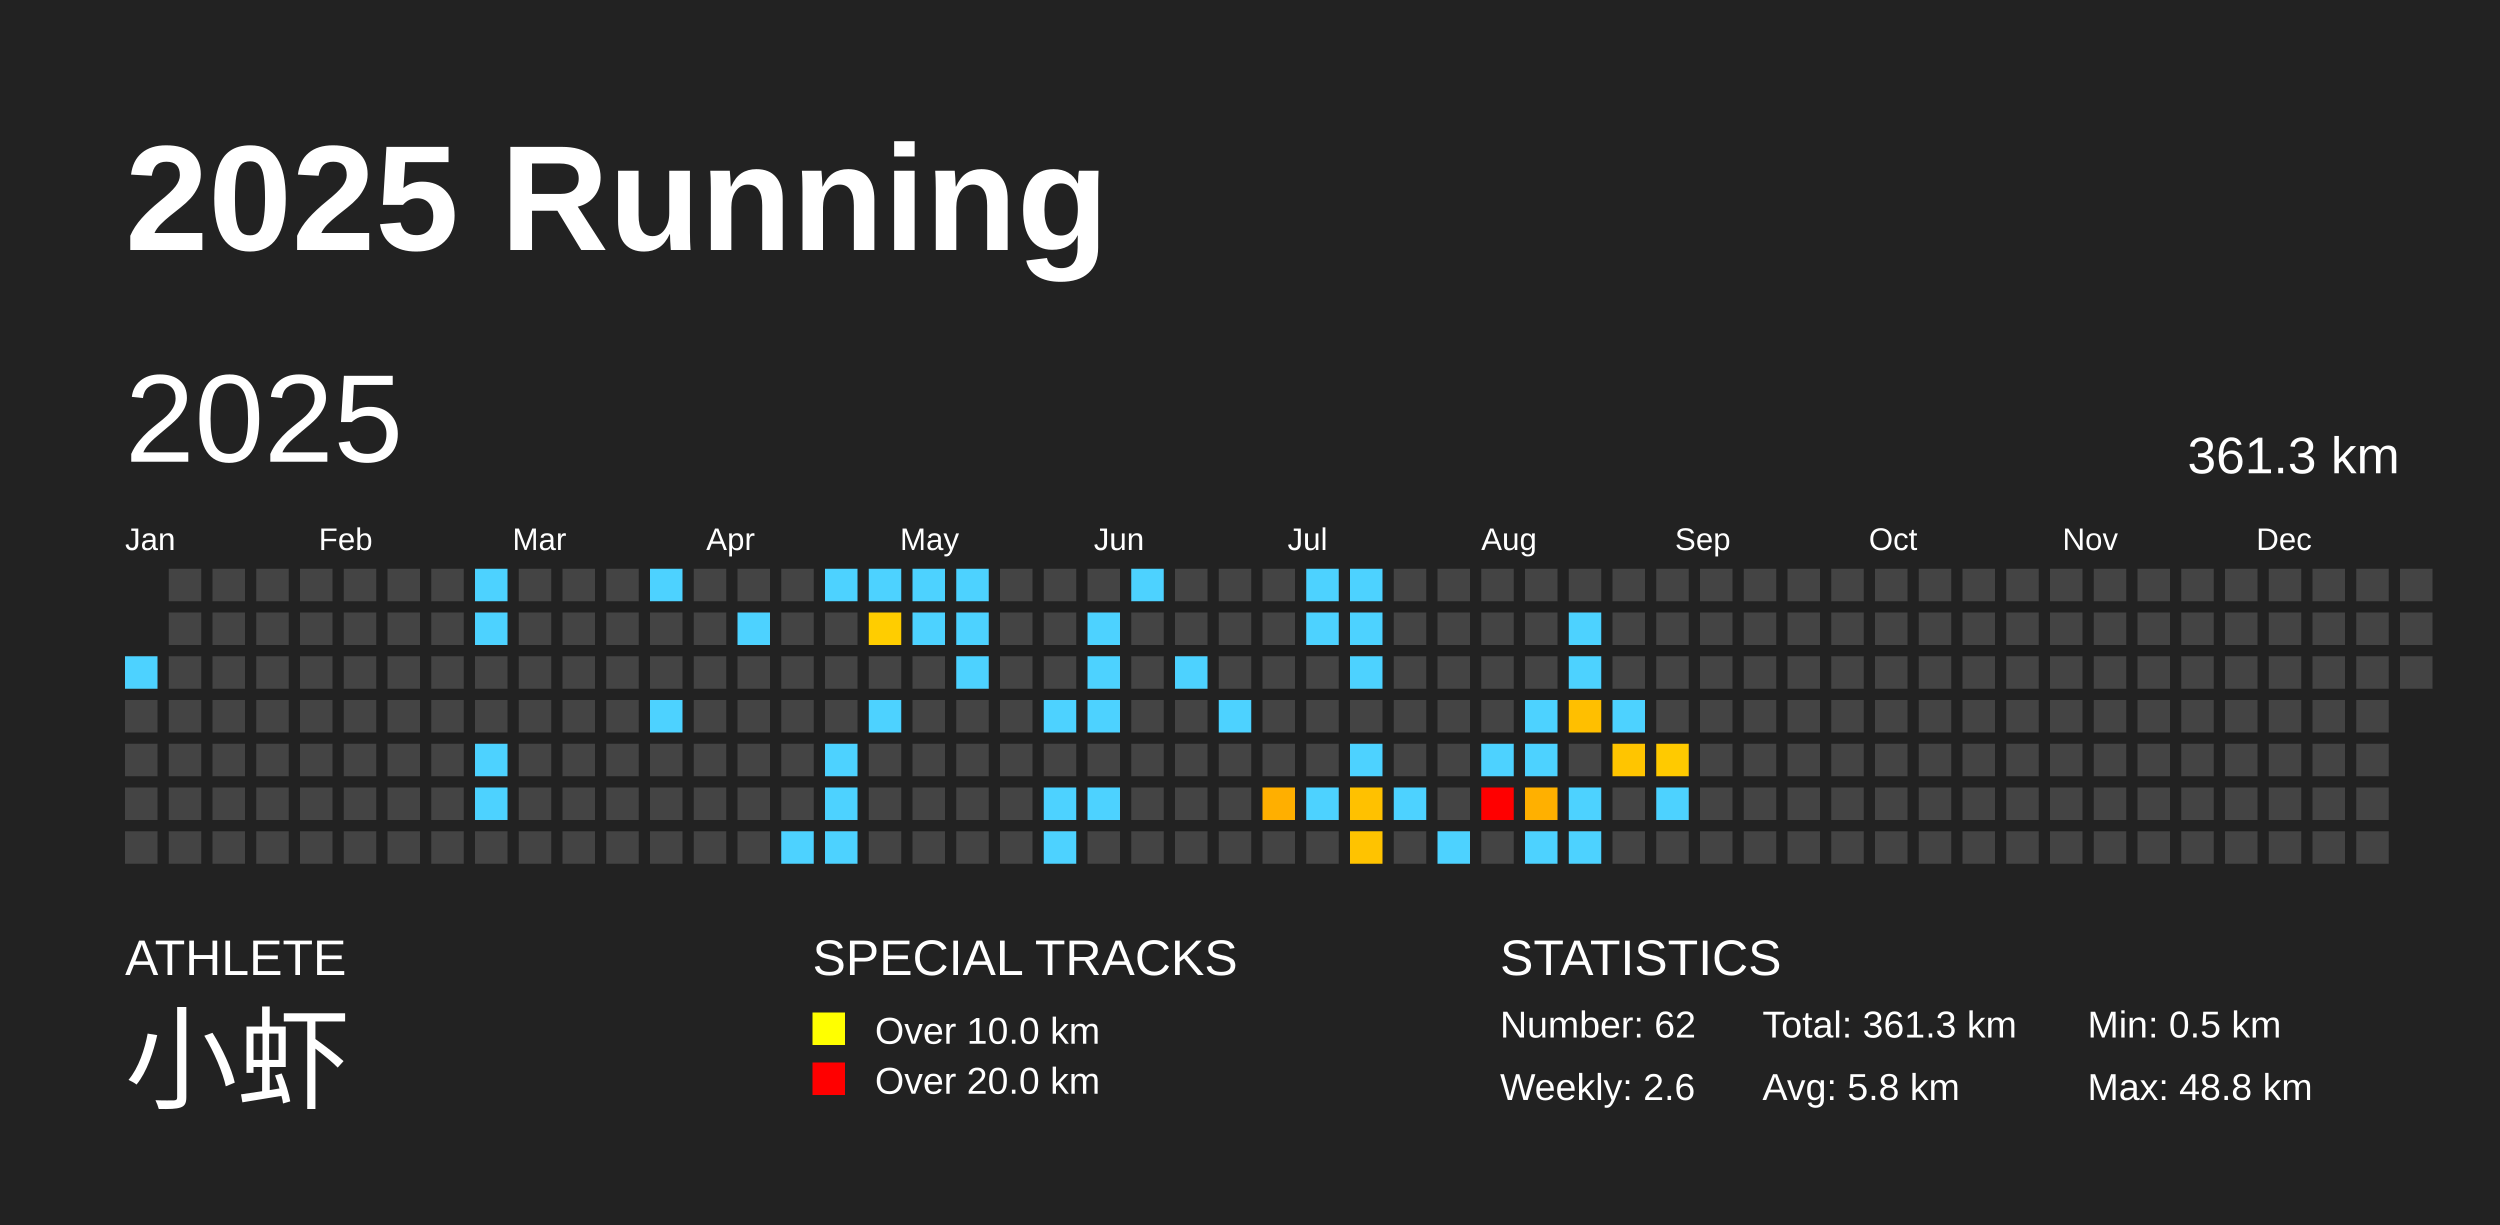
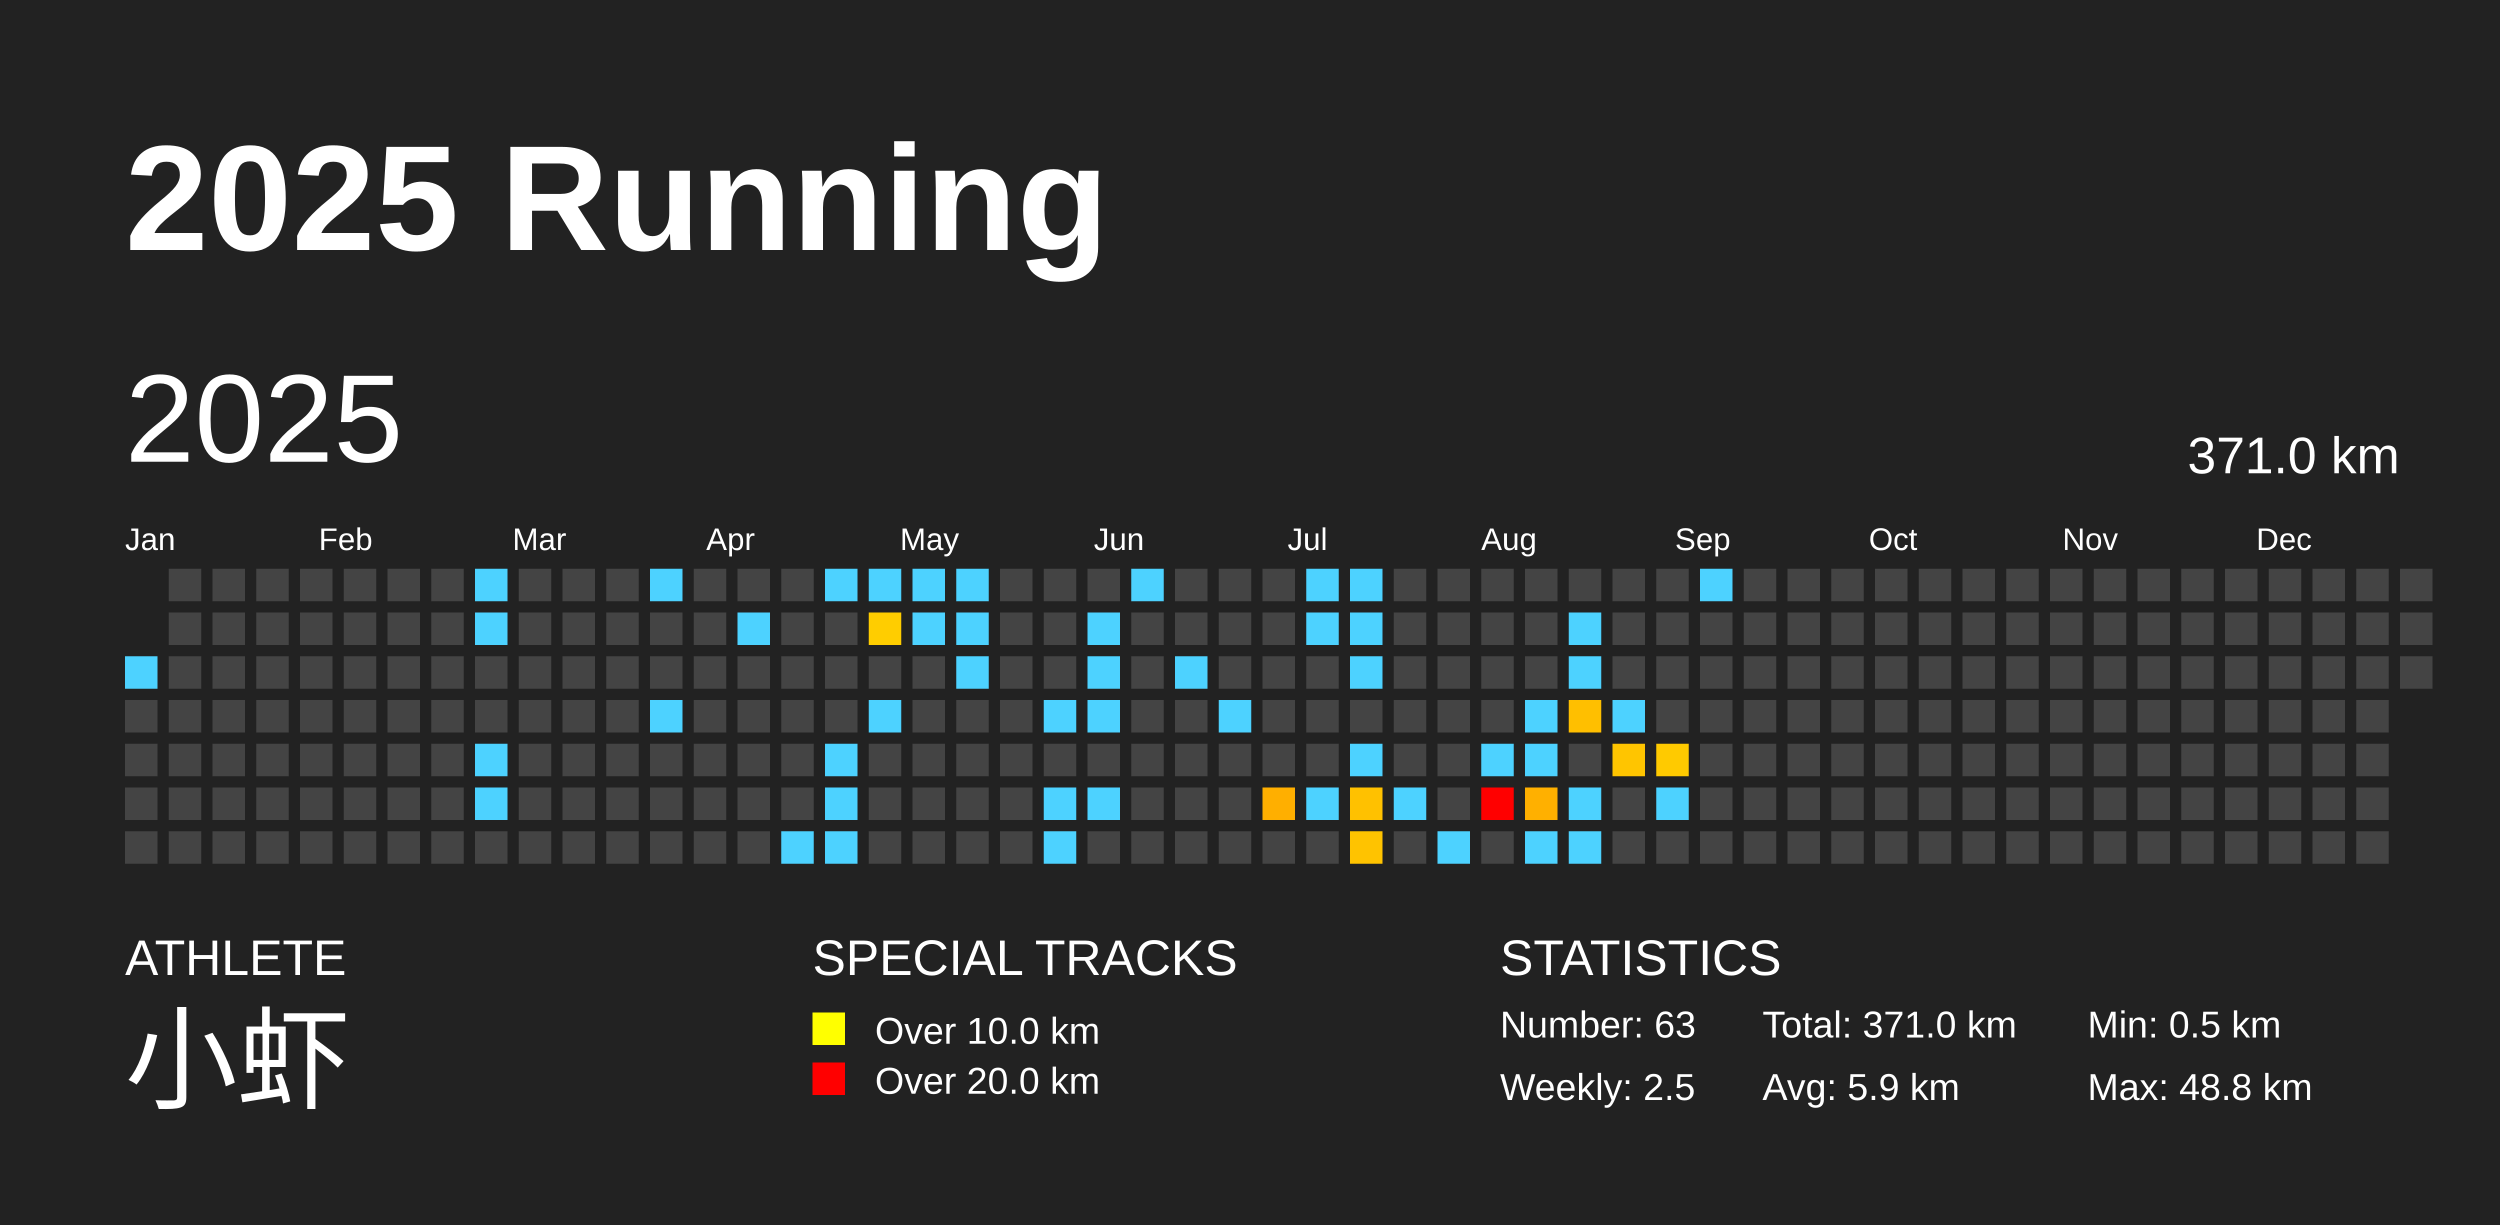
<svg xmlns="http://www.w3.org/2000/svg" baseProfile="full" height="98mm" version="1.1" viewBox="0,0,200,98" width="200mm">
  <defs />
  <rect fill="#222222" height="98" width="200" x="0" y="0" />
  <text fill="#FFFFFF" style="font-size:12px; font-family:Arial; font-weight:bold;" x="10" y="20">2025 Running</text>
  <text fill="#FFFFFF" style="font-size:4px; font-family:Arial" x="10" y="78">ATHLETE</text>
  <text fill="#FFFFFF" style="font-size:9px; font-family:Arial" x="10" y="88">小虾</text>
  <text fill="#FFFFFF" style="font-size:4px; font-family:Arial" x="65" y="78">SPECIAL TRACKS</text>
  <rect fill="yellow" height="2.6" width="2.6" x="65" y="81" />
  <text fill="#FFFFFF" style="font-size:3px; font-family:Arial" x="70" y="83.5">Over 10.0 km</text>
  <rect fill="red" height="2.6" width="2.6" x="65" y="85" />
  <text fill="#FFFFFF" style="font-size:3px; font-family:Arial" x="70" y="87.5">Over 20.0 km</text>
  <text fill="#FFFFFF" style="font-size:4px; font-family:Arial" x="120" y="78">STATISTICS</text>
-   <text fill="#FFFFFF" style="font-size:3px; font-family:Arial" x="120" y="83">Number: 62</text>
-   <text fill="#FFFFFF" style="font-size:3px; font-family:Arial" x="120" y="88">Weekly: 2.6</text>
-   <text fill="#FFFFFF" style="font-size:3px; font-family:Arial" x="141" y="83">Total: 361.3 km</text>
-   <text fill="#FFFFFF" style="font-size:3px; font-family:Arial" x="141" y="88">Avg: 5.8 km</text>
+   <text fill="#FFFFFF" style="font-size:3px; font-family:Arial" x="120" y="83">Number: 63</text>
+   <text fill="#FFFFFF" style="font-size:3px; font-family:Arial" x="120" y="88">Weekly: 2.5</text>
+   <text fill="#FFFFFF" style="font-size:3px; font-family:Arial" x="141" y="83">Total: 371.0 km</text>
+   <text fill="#FFFFFF" style="font-size:3px; font-family:Arial" x="141" y="88">Avg: 5.9 km</text>
  <text fill="#FFFFFF" style="font-size:3px; font-family:Arial" x="167" y="83">Min: 0.5 km</text>
  <text fill="#FFFFFF" style="font-size:3px; font-family:Arial" x="167" y="88">Max: 48.8 km</text>
  <text dominant-baseline="hanging" fill="#FFFFFF" style="font-size:10.0px; font-family:Arial;" x="10" y="30">2025</text>
-   <text dominant-baseline="hanging" fill="#FFFFFF" style="font-size:4.125px; font-family:Arial;" x="175" y="35">361.3 km</text>
+   <text dominant-baseline="hanging" fill="#FFFFFF" style="font-size:4.125px; font-family:Arial;" x="175" y="35">371.0 km</text>
  <text fill="#FFFFFF" style="font-size:2.5px; font-family:Arial" x="10.0" y="44">Jan</text>
  <text fill="#FFFFFF" style="font-size:2.5px; font-family:Arial" x="25.5" y="44">Feb</text>
  <text fill="#FFFFFF" style="font-size:2.5px; font-family:Arial" x="41.0" y="44">Mar</text>
  <text fill="#FFFFFF" style="font-size:2.5px; font-family:Arial" x="56.5" y="44">Apr</text>
  <text fill="#FFFFFF" style="font-size:2.5px; font-family:Arial" x="72.0" y="44">May</text>
  <text fill="#FFFFFF" style="font-size:2.5px; font-family:Arial" x="87.5" y="44">Jun</text>
  <text fill="#FFFFFF" style="font-size:2.5px; font-family:Arial" x="103.0" y="44">Jul</text>
  <text fill="#FFFFFF" style="font-size:2.5px; font-family:Arial" x="118.5" y="44">Aug</text>
  <text fill="#FFFFFF" style="font-size:2.5px; font-family:Arial" x="134.0" y="44">Sep</text>
  <text fill="#FFFFFF" style="font-size:2.5px; font-family:Arial" x="149.5" y="44">Oct</text>
  <text fill="#FFFFFF" style="font-size:2.5px; font-family:Arial" x="165.0" y="44">Nov</text>
  <text fill="#FFFFFF" style="font-size:2.5px; font-family:Arial" x="180.5" y="44">Dec</text>
  <rect fill="#4dd2ff" height="2.6" width="2.6" x="10.0" y="52.5" />
  <rect fill="#444444" height="2.6" width="2.6" x="10.0" y="56.0" />
  <rect fill="#444444" height="2.6" width="2.6" x="10.0" y="59.5" />
  <rect fill="#444444" height="2.6" width="2.6" x="10.0" y="63.0" />
  <rect fill="#444444" height="2.6" width="2.6" x="10.0" y="66.5" />
  <rect fill="#444444" height="2.6" width="2.6" x="13.5" y="45.5" />
  <rect fill="#444444" height="2.6" width="2.6" x="13.5" y="49.0" />
  <rect fill="#444444" height="2.6" width="2.6" x="13.5" y="52.5" />
  <rect fill="#444444" height="2.6" width="2.6" x="13.5" y="56.0" />
  <rect fill="#444444" height="2.6" width="2.6" x="13.5" y="59.5" />
  <rect fill="#444444" height="2.6" width="2.6" x="13.5" y="63.0" />
  <rect fill="#444444" height="2.6" width="2.6" x="13.5" y="66.5" />
  <rect fill="#444444" height="2.6" width="2.6" x="17.0" y="45.5" />
  <rect fill="#444444" height="2.6" width="2.6" x="17.0" y="49.0" />
  <rect fill="#444444" height="2.6" width="2.6" x="17.0" y="52.5" />
  <rect fill="#444444" height="2.6" width="2.6" x="17.0" y="56.0" />
  <rect fill="#444444" height="2.6" width="2.6" x="17.0" y="59.5" />
  <rect fill="#444444" height="2.6" width="2.6" x="17.0" y="63.0" />
  <rect fill="#444444" height="2.6" width="2.6" x="17.0" y="66.5" />
  <rect fill="#444444" height="2.6" width="2.6" x="20.5" y="45.5" />
  <rect fill="#444444" height="2.6" width="2.6" x="20.5" y="49.0" />
  <rect fill="#444444" height="2.6" width="2.6" x="20.5" y="52.5" />
  <rect fill="#444444" height="2.6" width="2.6" x="20.5" y="56.0" />
  <rect fill="#444444" height="2.6" width="2.6" x="20.5" y="59.5" />
  <rect fill="#444444" height="2.6" width="2.6" x="20.5" y="63.0" />
  <rect fill="#444444" height="2.6" width="2.6" x="20.5" y="66.5" />
  <rect fill="#444444" height="2.6" width="2.6" x="24.0" y="45.5" />
  <rect fill="#444444" height="2.6" width="2.6" x="24.0" y="49.0" />
  <rect fill="#444444" height="2.6" width="2.6" x="24.0" y="52.5" />
  <rect fill="#444444" height="2.6" width="2.6" x="24.0" y="56.0" />
  <rect fill="#444444" height="2.6" width="2.6" x="24.0" y="59.5" />
  <rect fill="#444444" height="2.6" width="2.6" x="24.0" y="63.0" />
  <rect fill="#444444" height="2.6" width="2.6" x="24.0" y="66.5" />
  <rect fill="#444444" height="2.6" width="2.6" x="27.5" y="45.5" />
  <rect fill="#444444" height="2.6" width="2.6" x="27.5" y="49.0" />
  <rect fill="#444444" height="2.6" width="2.6" x="27.5" y="52.5" />
  <rect fill="#444444" height="2.6" width="2.6" x="27.5" y="56.0" />
  <rect fill="#444444" height="2.6" width="2.6" x="27.5" y="59.5" />
  <rect fill="#444444" height="2.6" width="2.6" x="27.5" y="63.0" />
  <rect fill="#444444" height="2.6" width="2.6" x="27.5" y="66.5" />
  <rect fill="#444444" height="2.6" width="2.6" x="31.0" y="45.5" />
  <rect fill="#444444" height="2.6" width="2.6" x="31.0" y="49.0" />
  <rect fill="#444444" height="2.6" width="2.6" x="31.0" y="52.5" />
  <rect fill="#444444" height="2.6" width="2.6" x="31.0" y="56.0" />
  <rect fill="#444444" height="2.6" width="2.6" x="31.0" y="59.5" />
  <rect fill="#444444" height="2.6" width="2.6" x="31.0" y="63.0" />
  <rect fill="#444444" height="2.6" width="2.6" x="31.0" y="66.5" />
  <rect fill="#444444" height="2.6" width="2.6" x="34.5" y="45.5" />
  <rect fill="#444444" height="2.6" width="2.6" x="34.5" y="49.0" />
  <rect fill="#444444" height="2.6" width="2.6" x="34.5" y="52.5" />
  <rect fill="#444444" height="2.6" width="2.6" x="34.5" y="56.0" />
  <rect fill="#444444" height="2.6" width="2.6" x="34.5" y="59.5" />
  <rect fill="#444444" height="2.6" width="2.6" x="34.5" y="63.0" />
  <rect fill="#444444" height="2.6" width="2.6" x="34.5" y="66.5" />
  <rect fill="#4dd2ff" height="2.6" width="2.6" x="38.0" y="45.5" />
  <rect fill="#4dd2ff" height="2.6" width="2.6" x="38.0" y="49.0" />
  <rect fill="#444444" height="2.6" width="2.6" x="38.0" y="52.5" />
  <rect fill="#444444" height="2.6" width="2.6" x="38.0" y="56.0" />
  <rect fill="#4dd2ff" height="2.6" width="2.6" x="38.0" y="59.5" />
  <rect fill="#4dd2ff" height="2.6" width="2.6" x="38.0" y="63.0" />
  <rect fill="#444444" height="2.6" width="2.6" x="38.0" y="66.5" />
  <rect fill="#444444" height="2.6" width="2.6" x="41.5" y="45.5" />
  <rect fill="#444444" height="2.6" width="2.6" x="41.5" y="49.0" />
  <rect fill="#444444" height="2.6" width="2.6" x="41.5" y="52.5" />
  <rect fill="#444444" height="2.6" width="2.6" x="41.5" y="56.0" />
  <rect fill="#444444" height="2.6" width="2.6" x="41.5" y="59.5" />
  <rect fill="#444444" height="2.6" width="2.6" x="41.5" y="63.0" />
  <rect fill="#444444" height="2.6" width="2.6" x="41.5" y="66.5" />
  <rect fill="#444444" height="2.6" width="2.6" x="45.0" y="45.5" />
  <rect fill="#444444" height="2.6" width="2.6" x="45.0" y="49.0" />
  <rect fill="#444444" height="2.6" width="2.6" x="45.0" y="52.5" />
  <rect fill="#444444" height="2.6" width="2.6" x="45.0" y="56.0" />
  <rect fill="#444444" height="2.6" width="2.6" x="45.0" y="59.5" />
  <rect fill="#444444" height="2.6" width="2.6" x="45.0" y="63.0" />
  <rect fill="#444444" height="2.6" width="2.6" x="45.0" y="66.5" />
  <rect fill="#444444" height="2.6" width="2.6" x="48.5" y="45.5" />
  <rect fill="#444444" height="2.6" width="2.6" x="48.5" y="49.0" />
  <rect fill="#444444" height="2.6" width="2.6" x="48.5" y="52.5" />
  <rect fill="#444444" height="2.6" width="2.6" x="48.5" y="56.0" />
  <rect fill="#444444" height="2.6" width="2.6" x="48.5" y="59.5" />
  <rect fill="#444444" height="2.6" width="2.6" x="48.5" y="63.0" />
  <rect fill="#444444" height="2.6" width="2.6" x="48.5" y="66.5" />
  <rect fill="#4dd2ff" height="2.6" width="2.6" x="52.0" y="45.5" />
  <rect fill="#444444" height="2.6" width="2.6" x="52.0" y="49.0" />
  <rect fill="#444444" height="2.6" width="2.6" x="52.0" y="52.5" />
  <rect fill="#4dd2ff" height="2.6" width="2.6" x="52.0" y="56.0" />
  <rect fill="#444444" height="2.6" width="2.6" x="52.0" y="59.5" />
  <rect fill="#444444" height="2.6" width="2.6" x="52.0" y="63.0" />
  <rect fill="#444444" height="2.6" width="2.6" x="52.0" y="66.5" />
  <rect fill="#444444" height="2.6" width="2.6" x="55.5" y="45.5" />
  <rect fill="#444444" height="2.6" width="2.6" x="55.5" y="49.0" />
  <rect fill="#444444" height="2.6" width="2.6" x="55.5" y="52.5" />
  <rect fill="#444444" height="2.6" width="2.6" x="55.5" y="56.0" />
  <rect fill="#444444" height="2.6" width="2.6" x="55.5" y="59.5" />
  <rect fill="#444444" height="2.6" width="2.6" x="55.5" y="63.0" />
  <rect fill="#444444" height="2.6" width="2.6" x="55.5" y="66.5" />
  <rect fill="#444444" height="2.6" width="2.6" x="59.0" y="45.5" />
  <rect fill="#4dd2ff" height="2.6" width="2.6" x="59.0" y="49.0" />
  <rect fill="#444444" height="2.6" width="2.6" x="59.0" y="52.5" />
  <rect fill="#444444" height="2.6" width="2.6" x="59.0" y="56.0" />
  <rect fill="#444444" height="2.6" width="2.6" x="59.0" y="59.5" />
  <rect fill="#444444" height="2.6" width="2.6" x="59.0" y="63.0" />
  <rect fill="#444444" height="2.6" width="2.6" x="59.0" y="66.5" />
  <rect fill="#444444" height="2.6" width="2.6" x="62.5" y="45.5" />
  <rect fill="#444444" height="2.6" width="2.6" x="62.5" y="49.0" />
  <rect fill="#444444" height="2.6" width="2.6" x="62.5" y="52.5" />
  <rect fill="#444444" height="2.6" width="2.6" x="62.5" y="56.0" />
  <rect fill="#444444" height="2.6" width="2.6" x="62.5" y="59.5" />
  <rect fill="#444444" height="2.6" width="2.6" x="62.5" y="63.0" />
  <rect fill="#4dd2ff" height="2.6" width="2.6" x="62.5" y="66.5" />
  <rect fill="#4dd2ff" height="2.6" width="2.6" x="66.0" y="45.5" />
  <rect fill="#444444" height="2.6" width="2.6" x="66.0" y="49.0" />
  <rect fill="#444444" height="2.6" width="2.6" x="66.0" y="52.5" />
  <rect fill="#444444" height="2.6" width="2.6" x="66.0" y="56.0" />
  <rect fill="#4dd2ff" height="2.6" width="2.6" x="66.0" y="59.5" />
  <rect fill="#4dd2ff" height="2.6" width="2.6" x="66.0" y="63.0" />
  <rect fill="#4dd2ff" height="2.6" width="2.6" x="66.0" y="66.5" />
  <rect fill="#4dd2ff" height="2.6" width="2.6" x="69.5" y="45.5" />
  <rect fill="#ffcd00" height="2.6" width="2.6" x="69.5" y="49.0" />
  <rect fill="#444444" height="2.6" width="2.6" x="69.5" y="52.5" />
  <rect fill="#4dd2ff" height="2.6" width="2.6" x="69.5" y="56.0" />
  <rect fill="#444444" height="2.6" width="2.6" x="69.5" y="59.5" />
  <rect fill="#444444" height="2.6" width="2.6" x="69.5" y="63.0" />
  <rect fill="#444444" height="2.6" width="2.6" x="69.5" y="66.5" />
  <rect fill="#4dd2ff" height="2.6" width="2.6" x="73.0" y="45.5" />
  <rect fill="#4dd2ff" height="2.6" width="2.6" x="73.0" y="49.0" />
  <rect fill="#444444" height="2.6" width="2.6" x="73.0" y="52.5" />
  <rect fill="#444444" height="2.6" width="2.6" x="73.0" y="56.0" />
  <rect fill="#444444" height="2.6" width="2.6" x="73.0" y="59.5" />
  <rect fill="#444444" height="2.6" width="2.6" x="73.0" y="63.0" />
  <rect fill="#444444" height="2.6" width="2.6" x="73.0" y="66.5" />
  <rect fill="#4dd2ff" height="2.6" width="2.6" x="76.5" y="45.5" />
  <rect fill="#4dd2ff" height="2.6" width="2.6" x="76.5" y="49.0" />
  <rect fill="#4dd2ff" height="2.6" width="2.6" x="76.5" y="52.5" />
  <rect fill="#444444" height="2.6" width="2.6" x="76.5" y="56.0" />
  <rect fill="#444444" height="2.6" width="2.6" x="76.5" y="59.5" />
  <rect fill="#444444" height="2.6" width="2.6" x="76.5" y="63.0" />
  <rect fill="#444444" height="2.6" width="2.6" x="76.5" y="66.5" />
  <rect fill="#444444" height="2.6" width="2.6" x="80.0" y="45.5" />
  <rect fill="#444444" height="2.6" width="2.6" x="80.0" y="49.0" />
  <rect fill="#444444" height="2.6" width="2.6" x="80.0" y="52.5" />
  <rect fill="#444444" height="2.6" width="2.6" x="80.0" y="56.0" />
  <rect fill="#444444" height="2.6" width="2.6" x="80.0" y="59.5" />
  <rect fill="#444444" height="2.6" width="2.6" x="80.0" y="63.0" />
  <rect fill="#444444" height="2.6" width="2.6" x="80.0" y="66.5" />
  <rect fill="#444444" height="2.6" width="2.6" x="83.5" y="45.5" />
  <rect fill="#444444" height="2.6" width="2.6" x="83.5" y="49.0" />
  <rect fill="#444444" height="2.6" width="2.6" x="83.5" y="52.5" />
  <rect fill="#4dd2ff" height="2.6" width="2.6" x="83.5" y="56.0" />
  <rect fill="#444444" height="2.6" width="2.6" x="83.5" y="59.5" />
  <rect fill="#4dd2ff" height="2.6" width="2.6" x="83.5" y="63.0" />
  <rect fill="#4dd2ff" height="2.6" width="2.6" x="83.5" y="66.5" />
  <rect fill="#444444" height="2.6" width="2.6" x="87.0" y="45.5" />
  <rect fill="#4dd2ff" height="2.6" width="2.6" x="87.0" y="49.0" />
  <rect fill="#4dd2ff" height="2.6" width="2.6" x="87.0" y="52.5" />
  <rect fill="#4dd2ff" height="2.6" width="2.6" x="87.0" y="56.0" />
  <rect fill="#444444" height="2.6" width="2.6" x="87.0" y="59.5" />
  <rect fill="#4dd2ff" height="2.6" width="2.6" x="87.0" y="63.0" />
  <rect fill="#444444" height="2.6" width="2.6" x="87.0" y="66.5" />
  <rect fill="#4dd2ff" height="2.6" width="2.6" x="90.5" y="45.5" />
  <rect fill="#444444" height="2.6" width="2.6" x="90.5" y="49.0" />
  <rect fill="#444444" height="2.6" width="2.6" x="90.5" y="52.5" />
  <rect fill="#444444" height="2.6" width="2.6" x="90.5" y="56.0" />
  <rect fill="#444444" height="2.6" width="2.6" x="90.5" y="59.5" />
  <rect fill="#444444" height="2.6" width="2.6" x="90.5" y="63.0" />
  <rect fill="#444444" height="2.6" width="2.6" x="90.5" y="66.5" />
  <rect fill="#444444" height="2.6" width="2.6" x="94.0" y="45.5" />
  <rect fill="#444444" height="2.6" width="2.6" x="94.0" y="49.0" />
  <rect fill="#4dd2ff" height="2.6" width="2.6" x="94.0" y="52.5" />
  <rect fill="#444444" height="2.6" width="2.6" x="94.0" y="56.0" />
  <rect fill="#444444" height="2.6" width="2.6" x="94.0" y="59.5" />
  <rect fill="#444444" height="2.6" width="2.6" x="94.0" y="63.0" />
  <rect fill="#444444" height="2.6" width="2.6" x="94.0" y="66.5" />
  <rect fill="#444444" height="2.6" width="2.6" x="97.5" y="45.5" />
  <rect fill="#444444" height="2.6" width="2.6" x="97.5" y="49.0" />
  <rect fill="#444444" height="2.6" width="2.6" x="97.5" y="52.5" />
  <rect fill="#4dd2ff" height="2.6" width="2.6" x="97.5" y="56.0" />
  <rect fill="#444444" height="2.6" width="2.6" x="97.5" y="59.5" />
  <rect fill="#444444" height="2.6" width="2.6" x="97.5" y="63.0" />
  <rect fill="#444444" height="2.6" width="2.6" x="97.5" y="66.5" />
  <rect fill="#444444" height="2.6" width="2.6" x="101.0" y="45.5" />
  <rect fill="#444444" height="2.6" width="2.6" x="101.0" y="49.0" />
  <rect fill="#444444" height="2.6" width="2.6" x="101.0" y="52.5" />
  <rect fill="#444444" height="2.6" width="2.6" x="101.0" y="56.0" />
  <rect fill="#444444" height="2.6" width="2.6" x="101.0" y="59.5" />
  <rect fill="#ffaf00" height="2.6" width="2.6" x="101.0" y="63.0" />
  <rect fill="#444444" height="2.6" width="2.6" x="101.0" y="66.5" />
  <rect fill="#4dd2ff" height="2.6" width="2.6" x="104.5" y="45.5" />
  <rect fill="#4dd2ff" height="2.6" width="2.6" x="104.5" y="49.0" />
  <rect fill="#444444" height="2.6" width="2.6" x="104.5" y="52.5" />
  <rect fill="#444444" height="2.6" width="2.6" x="104.5" y="56.0" />
  <rect fill="#444444" height="2.6" width="2.6" x="104.5" y="59.5" />
  <rect fill="#4dd2ff" height="2.6" width="2.6" x="104.5" y="63.0" />
  <rect fill="#444444" height="2.6" width="2.6" x="104.5" y="66.5" />
  <rect fill="#4dd2ff" height="2.6" width="2.6" x="108.0" y="45.5" />
  <rect fill="#4dd2ff" height="2.6" width="2.6" x="108.0" y="49.0" />
  <rect fill="#4dd2ff" height="2.6" width="2.6" x="108.0" y="52.5" />
  <rect fill="#444444" height="2.6" width="2.6" x="108.0" y="56.0" />
  <rect fill="#4dd2ff" height="2.6" width="2.6" x="108.0" y="59.5" />
  <rect fill="#ffc100" height="2.6" width="2.6" x="108.0" y="63.0" />
  <rect fill="#ffc300" height="2.6" width="2.6" x="108.0" y="66.5" />
  <rect fill="#444444" height="2.6" width="2.6" x="111.5" y="45.5" />
  <rect fill="#444444" height="2.6" width="2.6" x="111.5" y="49.0" />
  <rect fill="#444444" height="2.6" width="2.6" x="111.5" y="52.5" />
  <rect fill="#444444" height="2.6" width="2.6" x="111.5" y="56.0" />
  <rect fill="#444444" height="2.6" width="2.6" x="111.5" y="59.5" />
  <rect fill="#4dd2ff" height="2.6" width="2.6" x="111.5" y="63.0" />
  <rect fill="#444444" height="2.6" width="2.6" x="111.5" y="66.5" />
  <rect fill="#444444" height="2.6" width="2.6" x="115.0" y="45.5" />
  <rect fill="#444444" height="2.6" width="2.6" x="115.0" y="49.0" />
  <rect fill="#444444" height="2.6" width="2.6" x="115.0" y="52.5" />
  <rect fill="#444444" height="2.6" width="2.6" x="115.0" y="56.0" />
  <rect fill="#444444" height="2.6" width="2.6" x="115.0" y="59.5" />
  <rect fill="#444444" height="2.6" width="2.6" x="115.0" y="63.0" />
  <rect fill="#4dd2ff" height="2.6" width="2.6" x="115.0" y="66.5" />
  <rect fill="#444444" height="2.6" width="2.6" x="118.5" y="45.5" />
  <rect fill="#444444" height="2.6" width="2.6" x="118.5" y="49.0" />
  <rect fill="#444444" height="2.6" width="2.6" x="118.5" y="52.5" />
  <rect fill="#444444" height="2.6" width="2.6" x="118.5" y="56.0" />
  <rect fill="#4dd2ff" height="2.6" width="2.6" x="118.5" y="59.5" />
  <rect fill="red" height="2.6" width="2.6" x="118.5" y="63.0" />
  <rect fill="#444444" height="2.6" width="2.6" x="118.5" y="66.5" />
  <rect fill="#444444" height="2.6" width="2.6" x="122.0" y="45.5" />
  <rect fill="#444444" height="2.6" width="2.6" x="122.0" y="49.0" />
  <rect fill="#444444" height="2.6" width="2.6" x="122.0" y="52.5" />
  <rect fill="#4dd2ff" height="2.6" width="2.6" x="122.0" y="56.0" />
  <rect fill="#4dd2ff" height="2.6" width="2.6" x="122.0" y="59.5" />
  <rect fill="#ffb000" height="2.6" width="2.6" x="122.0" y="63.0" />
  <rect fill="#4dd2ff" height="2.6" width="2.6" x="122.0" y="66.5" />
  <rect fill="#444444" height="2.6" width="2.6" x="125.5" y="45.5" />
  <rect fill="#4dd2ff" height="2.6" width="2.6" x="125.5" y="49.0" />
  <rect fill="#4dd2ff" height="2.6" width="2.6" x="125.5" y="52.5" />
  <rect fill="#ffbf00" height="2.6" width="2.6" x="125.5" y="56.0" />
  <rect fill="#444444" height="2.6" width="2.6" x="125.5" y="59.5" />
  <rect fill="#4dd2ff" height="2.6" width="2.6" x="125.5" y="63.0" />
  <rect fill="#4dd2ff" height="2.6" width="2.6" x="125.5" y="66.5" />
  <rect fill="#444444" height="2.6" width="2.6" x="129.0" y="45.5" />
  <rect fill="#444444" height="2.6" width="2.6" x="129.0" y="49.0" />
  <rect fill="#444444" height="2.6" width="2.6" x="129.0" y="52.5" />
  <rect fill="#4dd2ff" height="2.6" width="2.6" x="129.0" y="56.0" />
  <rect fill="#ffc500" height="2.6" width="2.6" x="129.0" y="59.5" />
  <rect fill="#444444" height="2.6" width="2.6" x="129.0" y="63.0" />
  <rect fill="#444444" height="2.6" width="2.6" x="129.0" y="66.5" />
  <rect fill="#444444" height="2.6" width="2.6" x="132.5" y="45.5" />
  <rect fill="#444444" height="2.6" width="2.6" x="132.5" y="49.0" />
  <rect fill="#444444" height="2.6" width="2.6" x="132.5" y="52.5" />
  <rect fill="#444444" height="2.6" width="2.6" x="132.5" y="56.0" />
  <rect fill="#ffca00" height="2.6" width="2.6" x="132.5" y="59.5" />
  <rect fill="#4dd2ff" height="2.6" width="2.6" x="132.5" y="63.0" />
  <rect fill="#444444" height="2.6" width="2.6" x="132.5" y="66.5" />
-   <rect fill="#444444" height="2.6" width="2.6" x="136.0" y="45.5" />
+   <rect fill="#4dd2ff" height="2.6" width="2.6" x="136.0" y="45.5" />
  <rect fill="#444444" height="2.6" width="2.6" x="136.0" y="49.0" />
  <rect fill="#444444" height="2.6" width="2.6" x="136.0" y="52.5" />
  <rect fill="#444444" height="2.6" width="2.6" x="136.0" y="56.0" />
  <rect fill="#444444" height="2.6" width="2.6" x="136.0" y="59.5" />
  <rect fill="#444444" height="2.6" width="2.6" x="136.0" y="63.0" />
  <rect fill="#444444" height="2.6" width="2.6" x="136.0" y="66.5" />
  <rect fill="#444444" height="2.6" width="2.6" x="139.5" y="45.5" />
  <rect fill="#444444" height="2.6" width="2.6" x="139.5" y="49.0" />
  <rect fill="#444444" height="2.6" width="2.6" x="139.5" y="52.5" />
  <rect fill="#444444" height="2.6" width="2.6" x="139.5" y="56.0" />
  <rect fill="#444444" height="2.6" width="2.6" x="139.5" y="59.5" />
  <rect fill="#444444" height="2.6" width="2.6" x="139.5" y="63.0" />
  <rect fill="#444444" height="2.6" width="2.6" x="139.5" y="66.5" />
  <rect fill="#444444" height="2.6" width="2.6" x="143.0" y="45.5" />
  <rect fill="#444444" height="2.6" width="2.6" x="143.0" y="49.0" />
  <rect fill="#444444" height="2.6" width="2.6" x="143.0" y="52.5" />
  <rect fill="#444444" height="2.6" width="2.6" x="143.0" y="56.0" />
  <rect fill="#444444" height="2.6" width="2.6" x="143.0" y="59.5" />
  <rect fill="#444444" height="2.6" width="2.6" x="143.0" y="63.0" />
  <rect fill="#444444" height="2.6" width="2.6" x="143.0" y="66.5" />
  <rect fill="#444444" height="2.6" width="2.6" x="146.5" y="45.5" />
  <rect fill="#444444" height="2.6" width="2.6" x="146.5" y="49.0" />
  <rect fill="#444444" height="2.6" width="2.6" x="146.5" y="52.5" />
  <rect fill="#444444" height="2.6" width="2.6" x="146.5" y="56.0" />
  <rect fill="#444444" height="2.6" width="2.6" x="146.5" y="59.5" />
  <rect fill="#444444" height="2.6" width="2.6" x="146.5" y="63.0" />
  <rect fill="#444444" height="2.6" width="2.6" x="146.5" y="66.5" />
  <rect fill="#444444" height="2.6" width="2.6" x="150.0" y="45.5" />
  <rect fill="#444444" height="2.6" width="2.6" x="150.0" y="49.0" />
  <rect fill="#444444" height="2.6" width="2.6" x="150.0" y="52.5" />
  <rect fill="#444444" height="2.6" width="2.6" x="150.0" y="56.0" />
  <rect fill="#444444" height="2.6" width="2.6" x="150.0" y="59.5" />
  <rect fill="#444444" height="2.6" width="2.6" x="150.0" y="63.0" />
  <rect fill="#444444" height="2.6" width="2.6" x="150.0" y="66.5" />
  <rect fill="#444444" height="2.6" width="2.6" x="153.5" y="45.5" />
  <rect fill="#444444" height="2.6" width="2.6" x="153.5" y="49.0" />
  <rect fill="#444444" height="2.6" width="2.6" x="153.5" y="52.5" />
  <rect fill="#444444" height="2.6" width="2.6" x="153.5" y="56.0" />
  <rect fill="#444444" height="2.6" width="2.6" x="153.5" y="59.5" />
  <rect fill="#444444" height="2.6" width="2.6" x="153.5" y="63.0" />
  <rect fill="#444444" height="2.6" width="2.6" x="153.5" y="66.5" />
  <rect fill="#444444" height="2.6" width="2.6" x="157.0" y="45.5" />
  <rect fill="#444444" height="2.6" width="2.6" x="157.0" y="49.0" />
  <rect fill="#444444" height="2.6" width="2.6" x="157.0" y="52.5" />
  <rect fill="#444444" height="2.6" width="2.6" x="157.0" y="56.0" />
  <rect fill="#444444" height="2.6" width="2.6" x="157.0" y="59.5" />
  <rect fill="#444444" height="2.6" width="2.6" x="157.0" y="63.0" />
  <rect fill="#444444" height="2.6" width="2.6" x="157.0" y="66.5" />
  <rect fill="#444444" height="2.6" width="2.6" x="160.5" y="45.5" />
  <rect fill="#444444" height="2.6" width="2.6" x="160.5" y="49.0" />
  <rect fill="#444444" height="2.6" width="2.6" x="160.5" y="52.5" />
  <rect fill="#444444" height="2.6" width="2.6" x="160.5" y="56.0" />
  <rect fill="#444444" height="2.6" width="2.6" x="160.5" y="59.5" />
  <rect fill="#444444" height="2.6" width="2.6" x="160.5" y="63.0" />
  <rect fill="#444444" height="2.6" width="2.6" x="160.5" y="66.5" />
  <rect fill="#444444" height="2.6" width="2.6" x="164.0" y="45.5" />
  <rect fill="#444444" height="2.6" width="2.6" x="164.0" y="49.0" />
  <rect fill="#444444" height="2.6" width="2.6" x="164.0" y="52.5" />
  <rect fill="#444444" height="2.6" width="2.6" x="164.0" y="56.0" />
  <rect fill="#444444" height="2.6" width="2.6" x="164.0" y="59.5" />
  <rect fill="#444444" height="2.6" width="2.6" x="164.0" y="63.0" />
  <rect fill="#444444" height="2.6" width="2.6" x="164.0" y="66.5" />
  <rect fill="#444444" height="2.6" width="2.6" x="167.5" y="45.5" />
  <rect fill="#444444" height="2.6" width="2.6" x="167.5" y="49.0" />
  <rect fill="#444444" height="2.6" width="2.6" x="167.5" y="52.5" />
  <rect fill="#444444" height="2.6" width="2.6" x="167.5" y="56.0" />
  <rect fill="#444444" height="2.6" width="2.6" x="167.5" y="59.5" />
  <rect fill="#444444" height="2.6" width="2.6" x="167.5" y="63.0" />
  <rect fill="#444444" height="2.6" width="2.6" x="167.5" y="66.5" />
  <rect fill="#444444" height="2.6" width="2.6" x="171.0" y="45.5" />
  <rect fill="#444444" height="2.6" width="2.6" x="171.0" y="49.0" />
  <rect fill="#444444" height="2.6" width="2.6" x="171.0" y="52.5" />
  <rect fill="#444444" height="2.6" width="2.6" x="171.0" y="56.0" />
  <rect fill="#444444" height="2.6" width="2.6" x="171.0" y="59.5" />
  <rect fill="#444444" height="2.6" width="2.6" x="171.0" y="63.0" />
  <rect fill="#444444" height="2.6" width="2.6" x="171.0" y="66.5" />
  <rect fill="#444444" height="2.6" width="2.6" x="174.5" y="45.5" />
  <rect fill="#444444" height="2.6" width="2.6" x="174.5" y="49.0" />
  <rect fill="#444444" height="2.6" width="2.6" x="174.5" y="52.5" />
  <rect fill="#444444" height="2.6" width="2.6" x="174.5" y="56.0" />
  <rect fill="#444444" height="2.6" width="2.6" x="174.5" y="59.5" />
  <rect fill="#444444" height="2.6" width="2.6" x="174.5" y="63.0" />
  <rect fill="#444444" height="2.6" width="2.6" x="174.5" y="66.5" />
  <rect fill="#444444" height="2.6" width="2.6" x="178.0" y="45.5" />
  <rect fill="#444444" height="2.6" width="2.6" x="178.0" y="49.0" />
  <rect fill="#444444" height="2.6" width="2.6" x="178.0" y="52.5" />
  <rect fill="#444444" height="2.6" width="2.6" x="178.0" y="56.0" />
  <rect fill="#444444" height="2.6" width="2.6" x="178.0" y="59.5" />
  <rect fill="#444444" height="2.6" width="2.6" x="178.0" y="63.0" />
  <rect fill="#444444" height="2.6" width="2.6" x="178.0" y="66.5" />
  <rect fill="#444444" height="2.6" width="2.6" x="181.5" y="45.5" />
  <rect fill="#444444" height="2.6" width="2.6" x="181.5" y="49.0" />
  <rect fill="#444444" height="2.6" width="2.6" x="181.5" y="52.5" />
  <rect fill="#444444" height="2.6" width="2.6" x="181.5" y="56.0" />
  <rect fill="#444444" height="2.6" width="2.6" x="181.5" y="59.5" />
  <rect fill="#444444" height="2.6" width="2.6" x="181.5" y="63.0" />
  <rect fill="#444444" height="2.6" width="2.6" x="181.5" y="66.5" />
  <rect fill="#444444" height="2.6" width="2.6" x="185.0" y="45.5" />
  <rect fill="#444444" height="2.6" width="2.6" x="185.0" y="49.0" />
  <rect fill="#444444" height="2.6" width="2.6" x="185.0" y="52.5" />
  <rect fill="#444444" height="2.6" width="2.6" x="185.0" y="56.0" />
  <rect fill="#444444" height="2.6" width="2.6" x="185.0" y="59.5" />
  <rect fill="#444444" height="2.6" width="2.6" x="185.0" y="63.0" />
  <rect fill="#444444" height="2.6" width="2.6" x="185.0" y="66.5" />
  <rect fill="#444444" height="2.6" width="2.6" x="188.5" y="45.5" />
  <rect fill="#444444" height="2.6" width="2.6" x="188.5" y="49.0" />
  <rect fill="#444444" height="2.6" width="2.6" x="188.5" y="52.5" />
  <rect fill="#444444" height="2.6" width="2.6" x="188.5" y="56.0" />
  <rect fill="#444444" height="2.6" width="2.6" x="188.5" y="59.5" />
  <rect fill="#444444" height="2.6" width="2.6" x="188.5" y="63.0" />
  <rect fill="#444444" height="2.6" width="2.6" x="188.5" y="66.5" />
  <rect fill="#444444" height="2.6" width="2.6" x="192.0" y="45.5" />
  <rect fill="#444444" height="2.6" width="2.6" x="192.0" y="49.0" />
  <rect fill="#444444" height="2.6" width="2.6" x="192.0" y="52.5" />
</svg>
